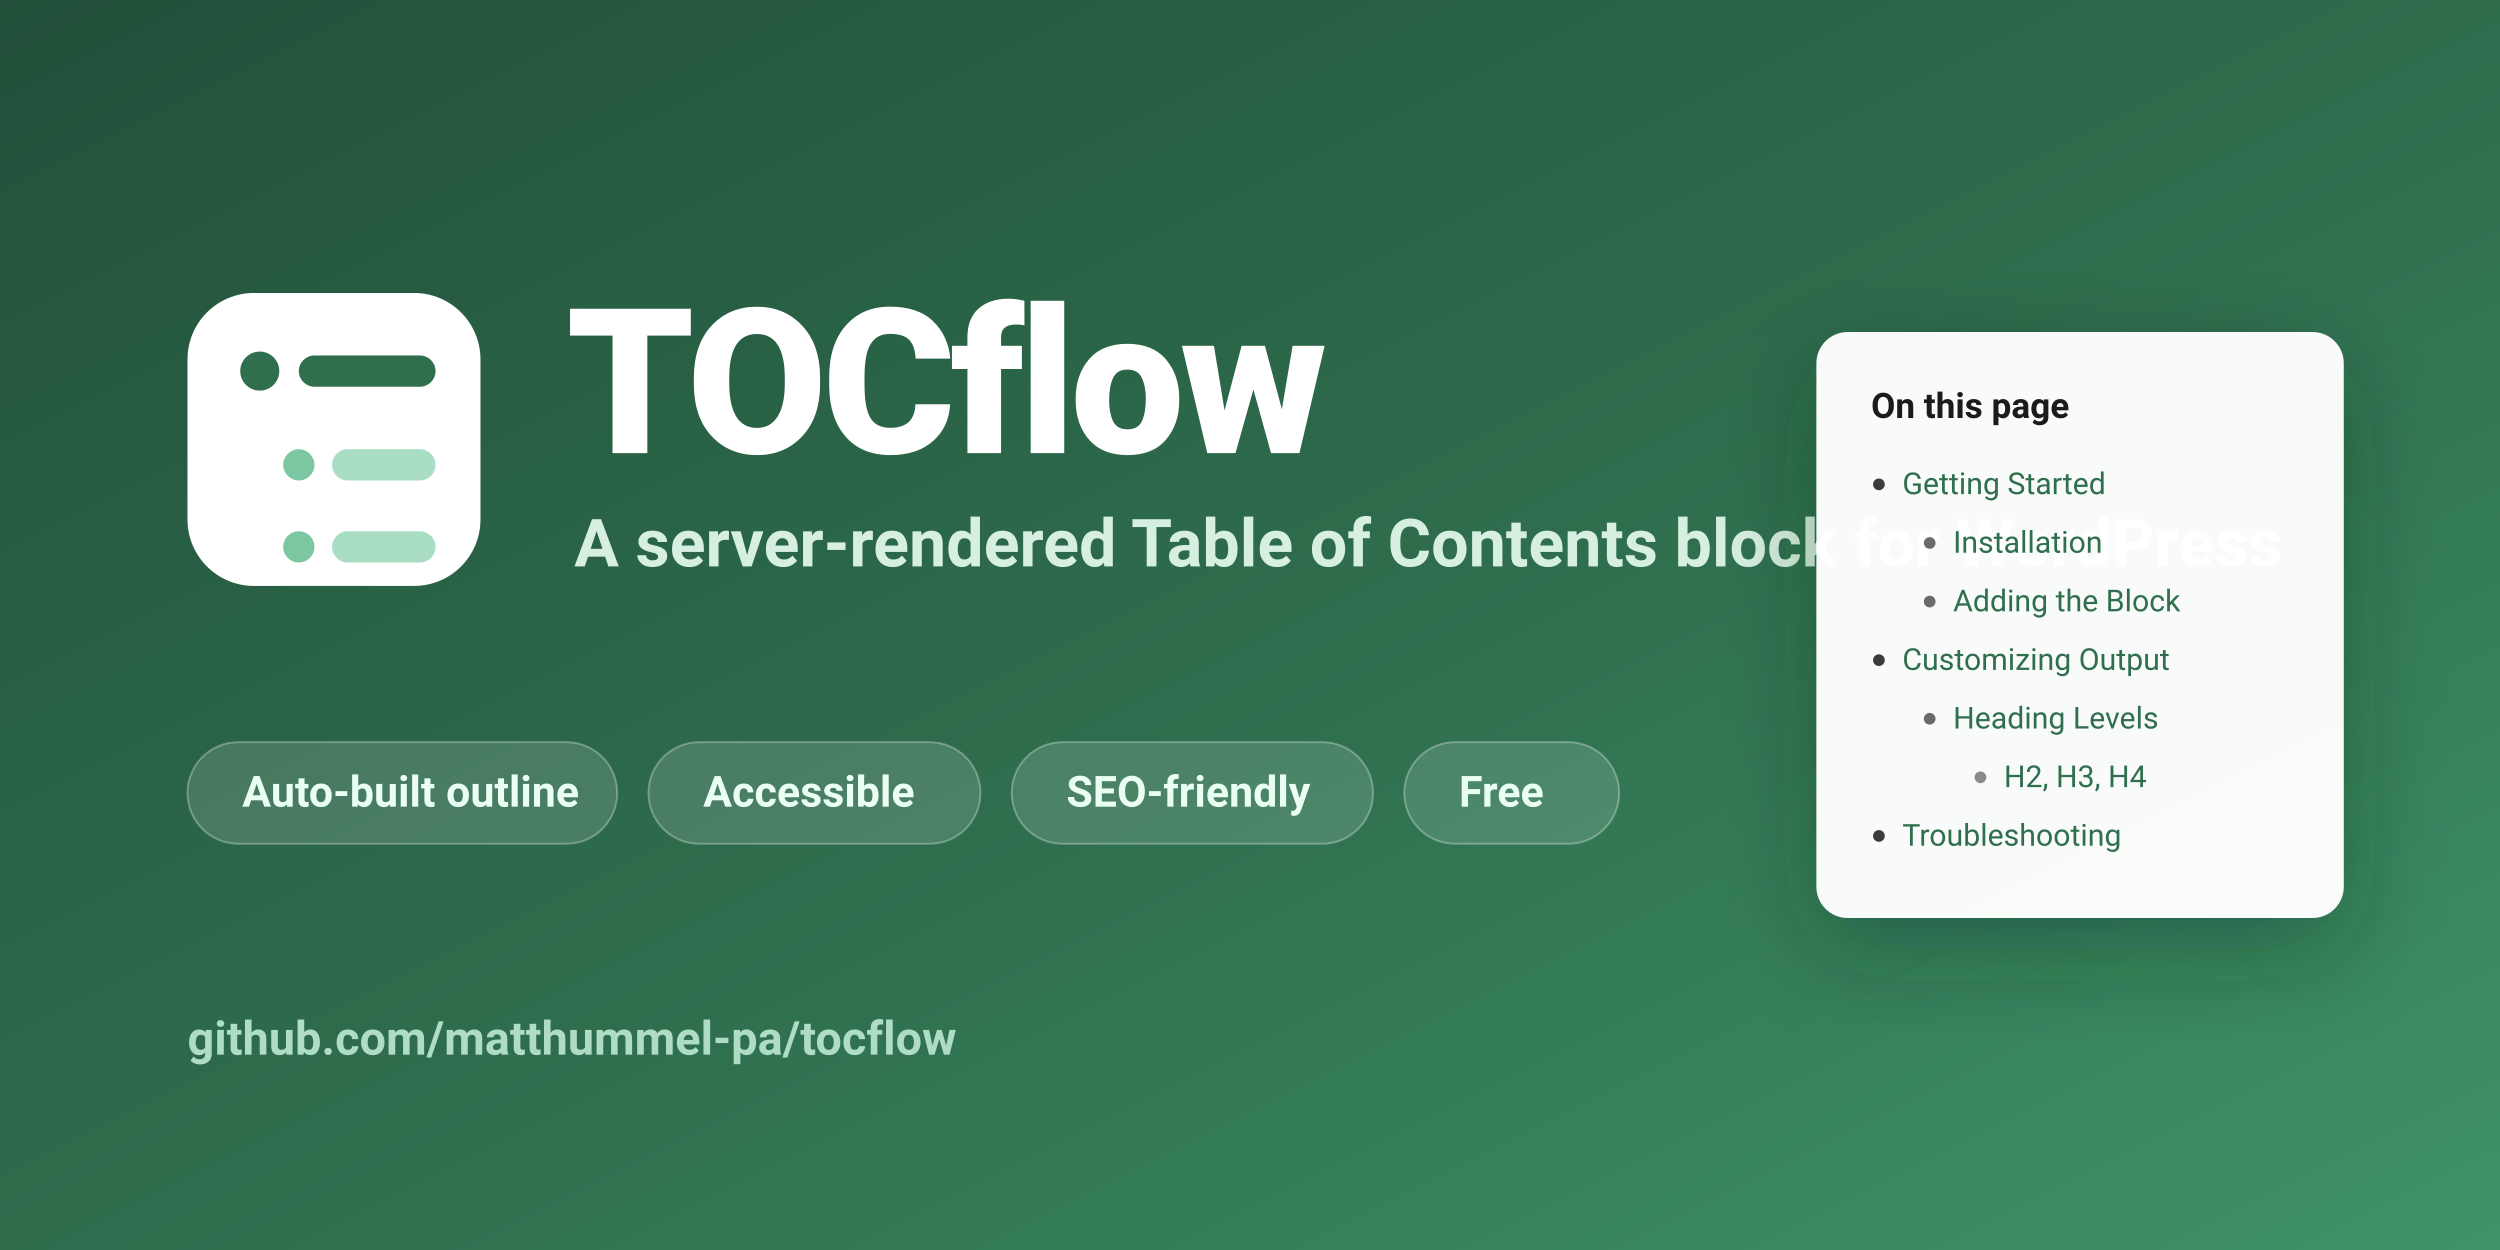
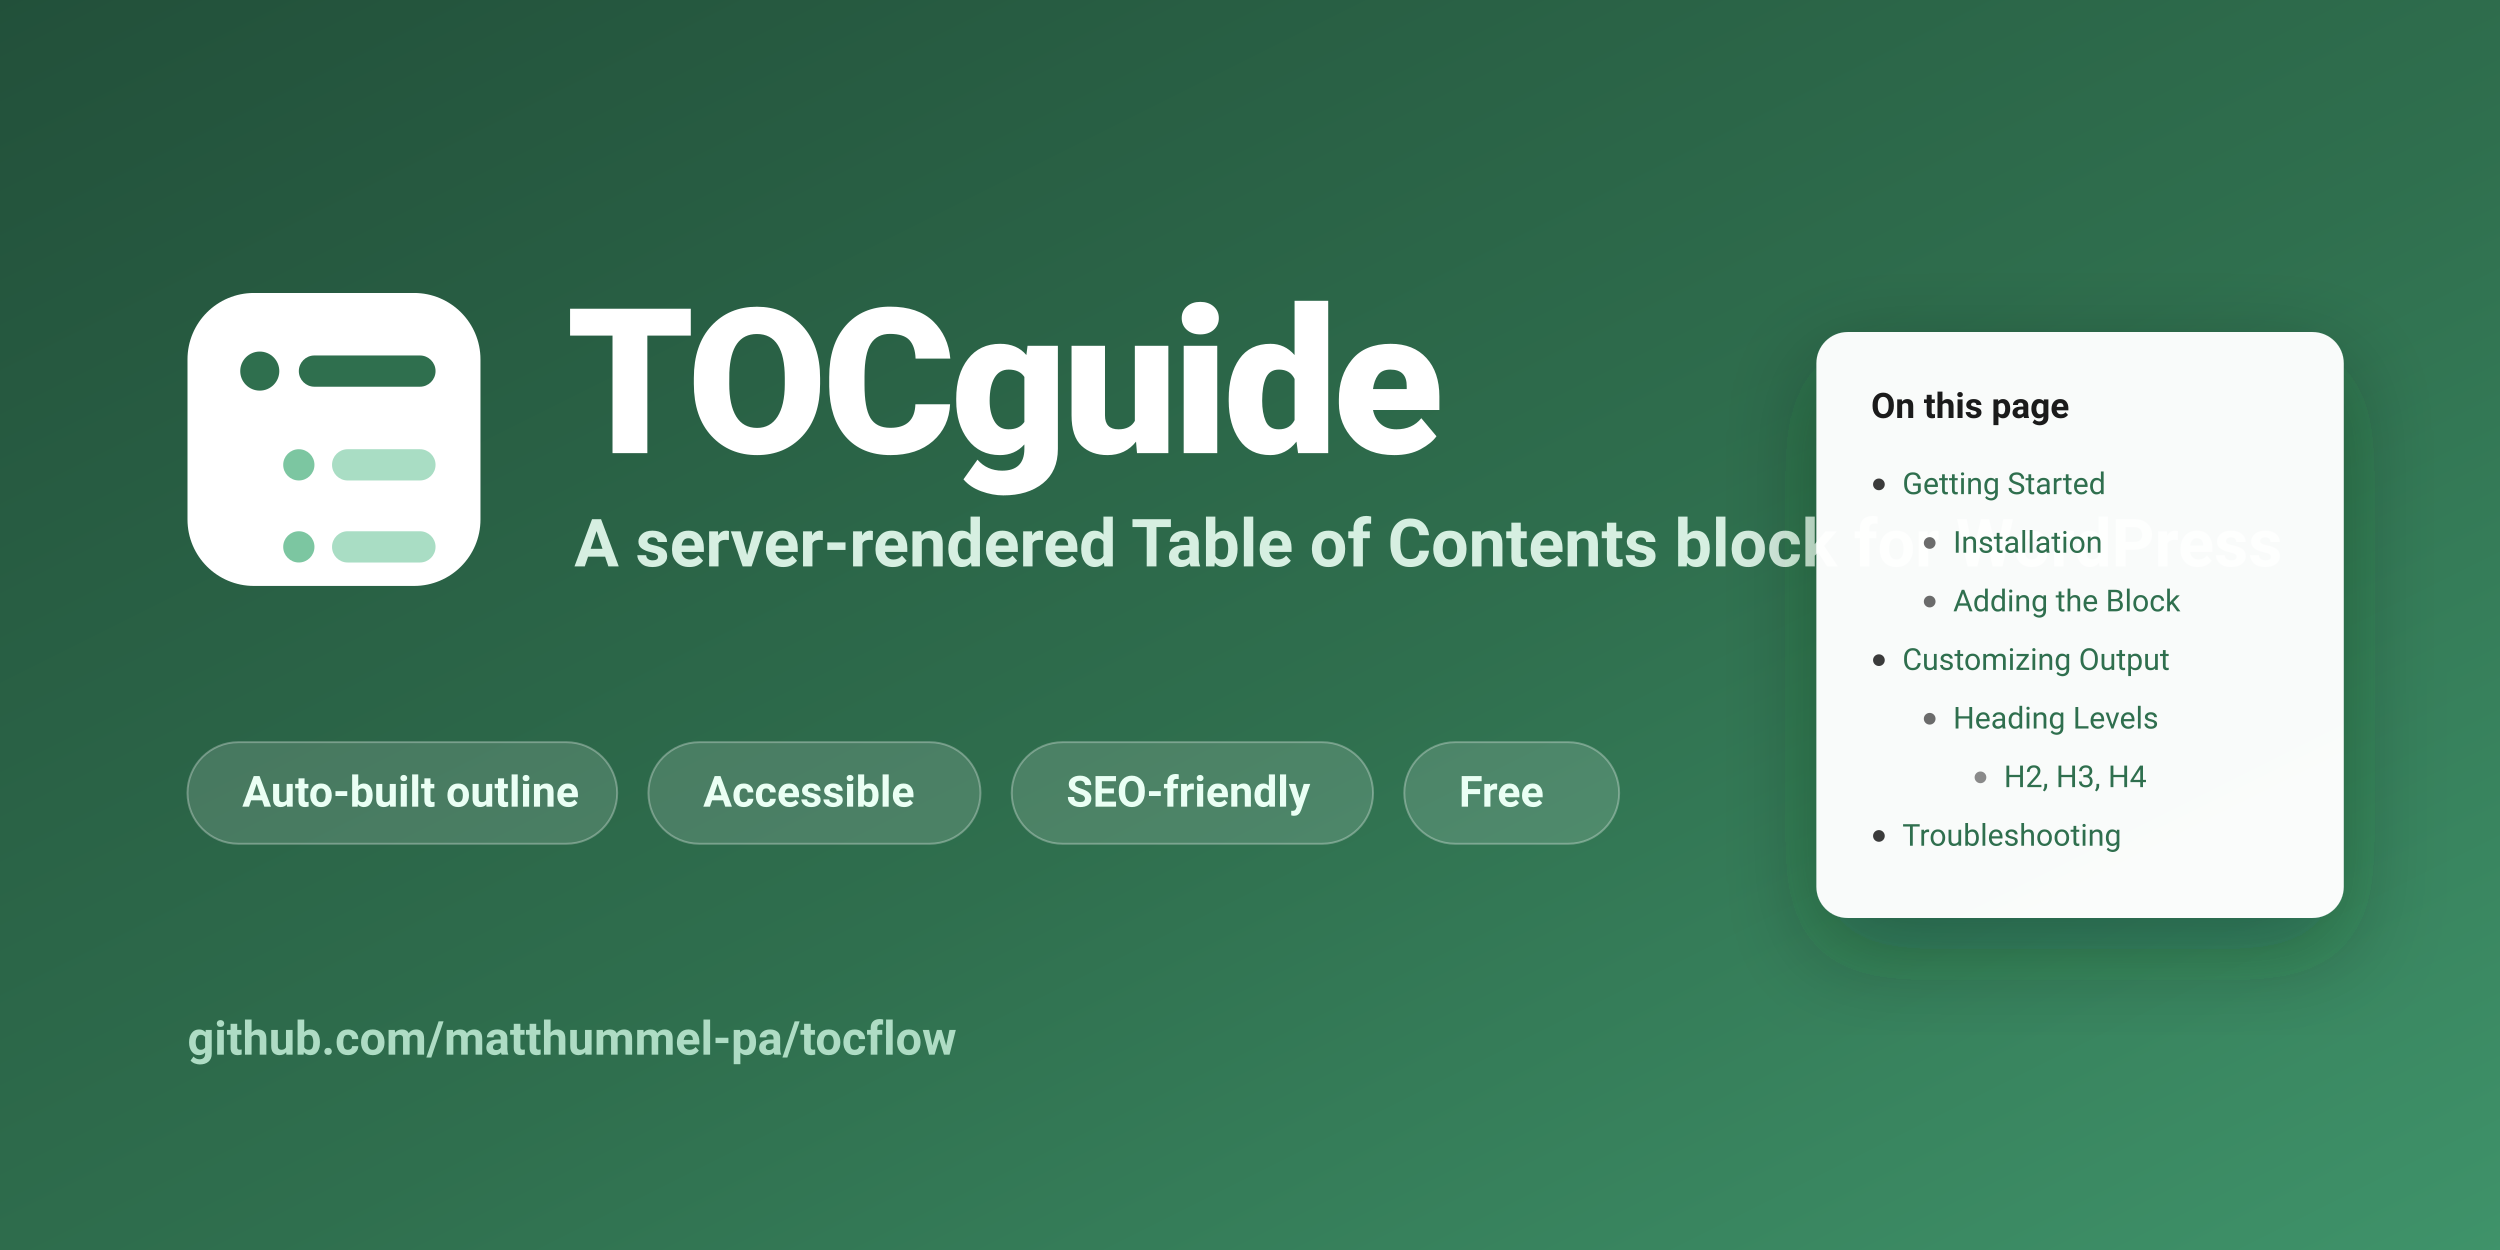
- <svg xmlns="http://www.w3.org/2000/svg" width="1280" height="640" viewBox="0 0 1280 640" role="img" aria-label="TOCflow — WordPress Table of Contents block">
+ <svg xmlns="http://www.w3.org/2000/svg" width="1280" height="640" viewBox="0 0 1280 640" role="img" aria-label="TOCguide — WordPress Table of Contents block">
  <defs>
    <linearGradient id="bg" x1="0" y1="0" x2="1" y2="1">
      <stop offset="0" stop-color="#22503a" />
      <stop offset="0.55" stop-color="#2f6f4e" />
      <stop offset="1" stop-color="#3f936a" />
    </linearGradient>
    <filter id="sh" x="-20%" y="-20%" width="140%" height="140%">
      <feDropShadow dx="0" dy="16" stdDeviation="24" flood-color="#0c2a1d" flood-opacity="0.35" />
    </filter>
  </defs>
  <rect width="1280" height="640" fill="url(#bg)" />
  <rect x="96" y="150" width="150" height="150" rx="34" fill="#ffffff" />
  <g>
    <circle cx="133" cy="190" r="10" fill="#2f6f4e" />
    <rect x="153" y="182" width="70" height="16" rx="8" fill="#2f6f4e" />
    <circle cx="153" cy="238" r="8" fill="#7cc6a1" />
    <rect x="170" y="230" width="53" height="16" rx="8" fill="#a9ddc4" />
    <circle cx="153" cy="280" r="8" fill="#7cc6a1" />
    <rect x="170" y="272" width="53" height="16" rx="8" fill="#a9ddc4" />
  </g>
-   <text x="290" y="232" font-family="-apple-system,BlinkMacSystemFont,'Segoe UI',Roboto,Helvetica,Arial,sans-serif" font-size="104" font-weight="800" letter-spacing="-2.5" fill="#ffffff">TOCflow</text>
+   <text x="290" y="232" font-family="-apple-system,BlinkMacSystemFont,'Segoe UI',Roboto,Helvetica,Arial,sans-serif" font-size="104" font-weight="800" letter-spacing="-2.5" fill="#ffffff">TOCguide</text>
  <text x="294" y="290" font-family="-apple-system,BlinkMacSystemFont,'Segoe UI',Roboto,Helvetica,Arial,sans-serif" font-size="34" font-weight="600" fill="#d6efe1">A server-rendered Table of Contents block for WordPress</text>
  <g font-family="-apple-system,BlinkMacSystemFont,'Segoe UI',Roboto,Helvetica,Arial,sans-serif" font-size="22" font-weight="600">
    <rect x="96" y="380" width="220" height="52" rx="26" fill="rgba(255,255,255,0.14)" stroke="rgba(255,255,255,0.3)" />
    <text x="124" y="413" fill="#eafff4">Auto-built outline</text>
    <rect x="332" y="380" width="170" height="52" rx="26" fill="rgba(255,255,255,0.14)" stroke="rgba(255,255,255,0.3)" />
    <text x="360" y="413" fill="#eafff4">Accessible</text>
    <rect x="518" y="380" width="185" height="52" rx="26" fill="rgba(255,255,255,0.14)" stroke="rgba(255,255,255,0.3)" />
    <text x="546" y="413" fill="#eafff4">SEO-friendly</text>
    <rect x="719" y="380" width="110" height="52" rx="26" fill="rgba(255,255,255,0.14)" stroke="rgba(255,255,255,0.3)" />
    <text x="747" y="413" fill="#eafff4">Free</text>
  </g>
  <text x="96" y="540" font-family="-apple-system,BlinkMacSystemFont,'Segoe UI',Roboto,Helvetica,Arial,sans-serif" font-size="24" font-weight="600" fill="#aedcc4">github.com/matthummel-pa/tocflow</text>
  <g filter="url(#sh)" opacity="0.97">
    <rect x="930" y="170" width="270" height="300" rx="16" fill="#ffffff" />
  </g>
  <text x="958" y="214" font-family="-apple-system,BlinkMacSystemFont,'Segoe UI',Roboto,Helvetica,Arial,sans-serif" font-size="18" font-weight="700" fill="#1b1b1b">On this page</text>
  <g font-family="-apple-system,BlinkMacSystemFont,'Segoe UI',Roboto,Helvetica,Arial,sans-serif" font-size="15.5">
    <circle cx="962" cy="248" r="3" fill="#3b3b3b" />
    <text x="974" y="253" fill="#2f6f4e">Getting Started</text>
    <circle cx="988" cy="278" r="3" fill="#6b6b6b" />
    <text x="1000" y="283" fill="#2f6f4e">Installation</text>
    <circle cx="988" cy="308" r="3" fill="#6b6b6b" />
    <text x="1000" y="313" fill="#2f6f4e">Adding the Block</text>
    <circle cx="962" cy="338" r="3" fill="#3b3b3b" />
    <text x="974" y="343" fill="#2f6f4e">Customizing Output</text>
    <circle cx="988" cy="368" r="3" fill="#6b6b6b" />
    <text x="1000" y="373" fill="#2f6f4e">Heading Levels</text>
    <circle cx="1014" cy="398" r="3" fill="#8a8a8a" />
    <text x="1026" y="403" fill="#2f6f4e">H2, H3, H4</text>
    <circle cx="962" cy="428" r="3" fill="#3b3b3b" />
    <text x="974" y="433" fill="#2f6f4e">Troubleshooting</text>
  </g>
</svg>
